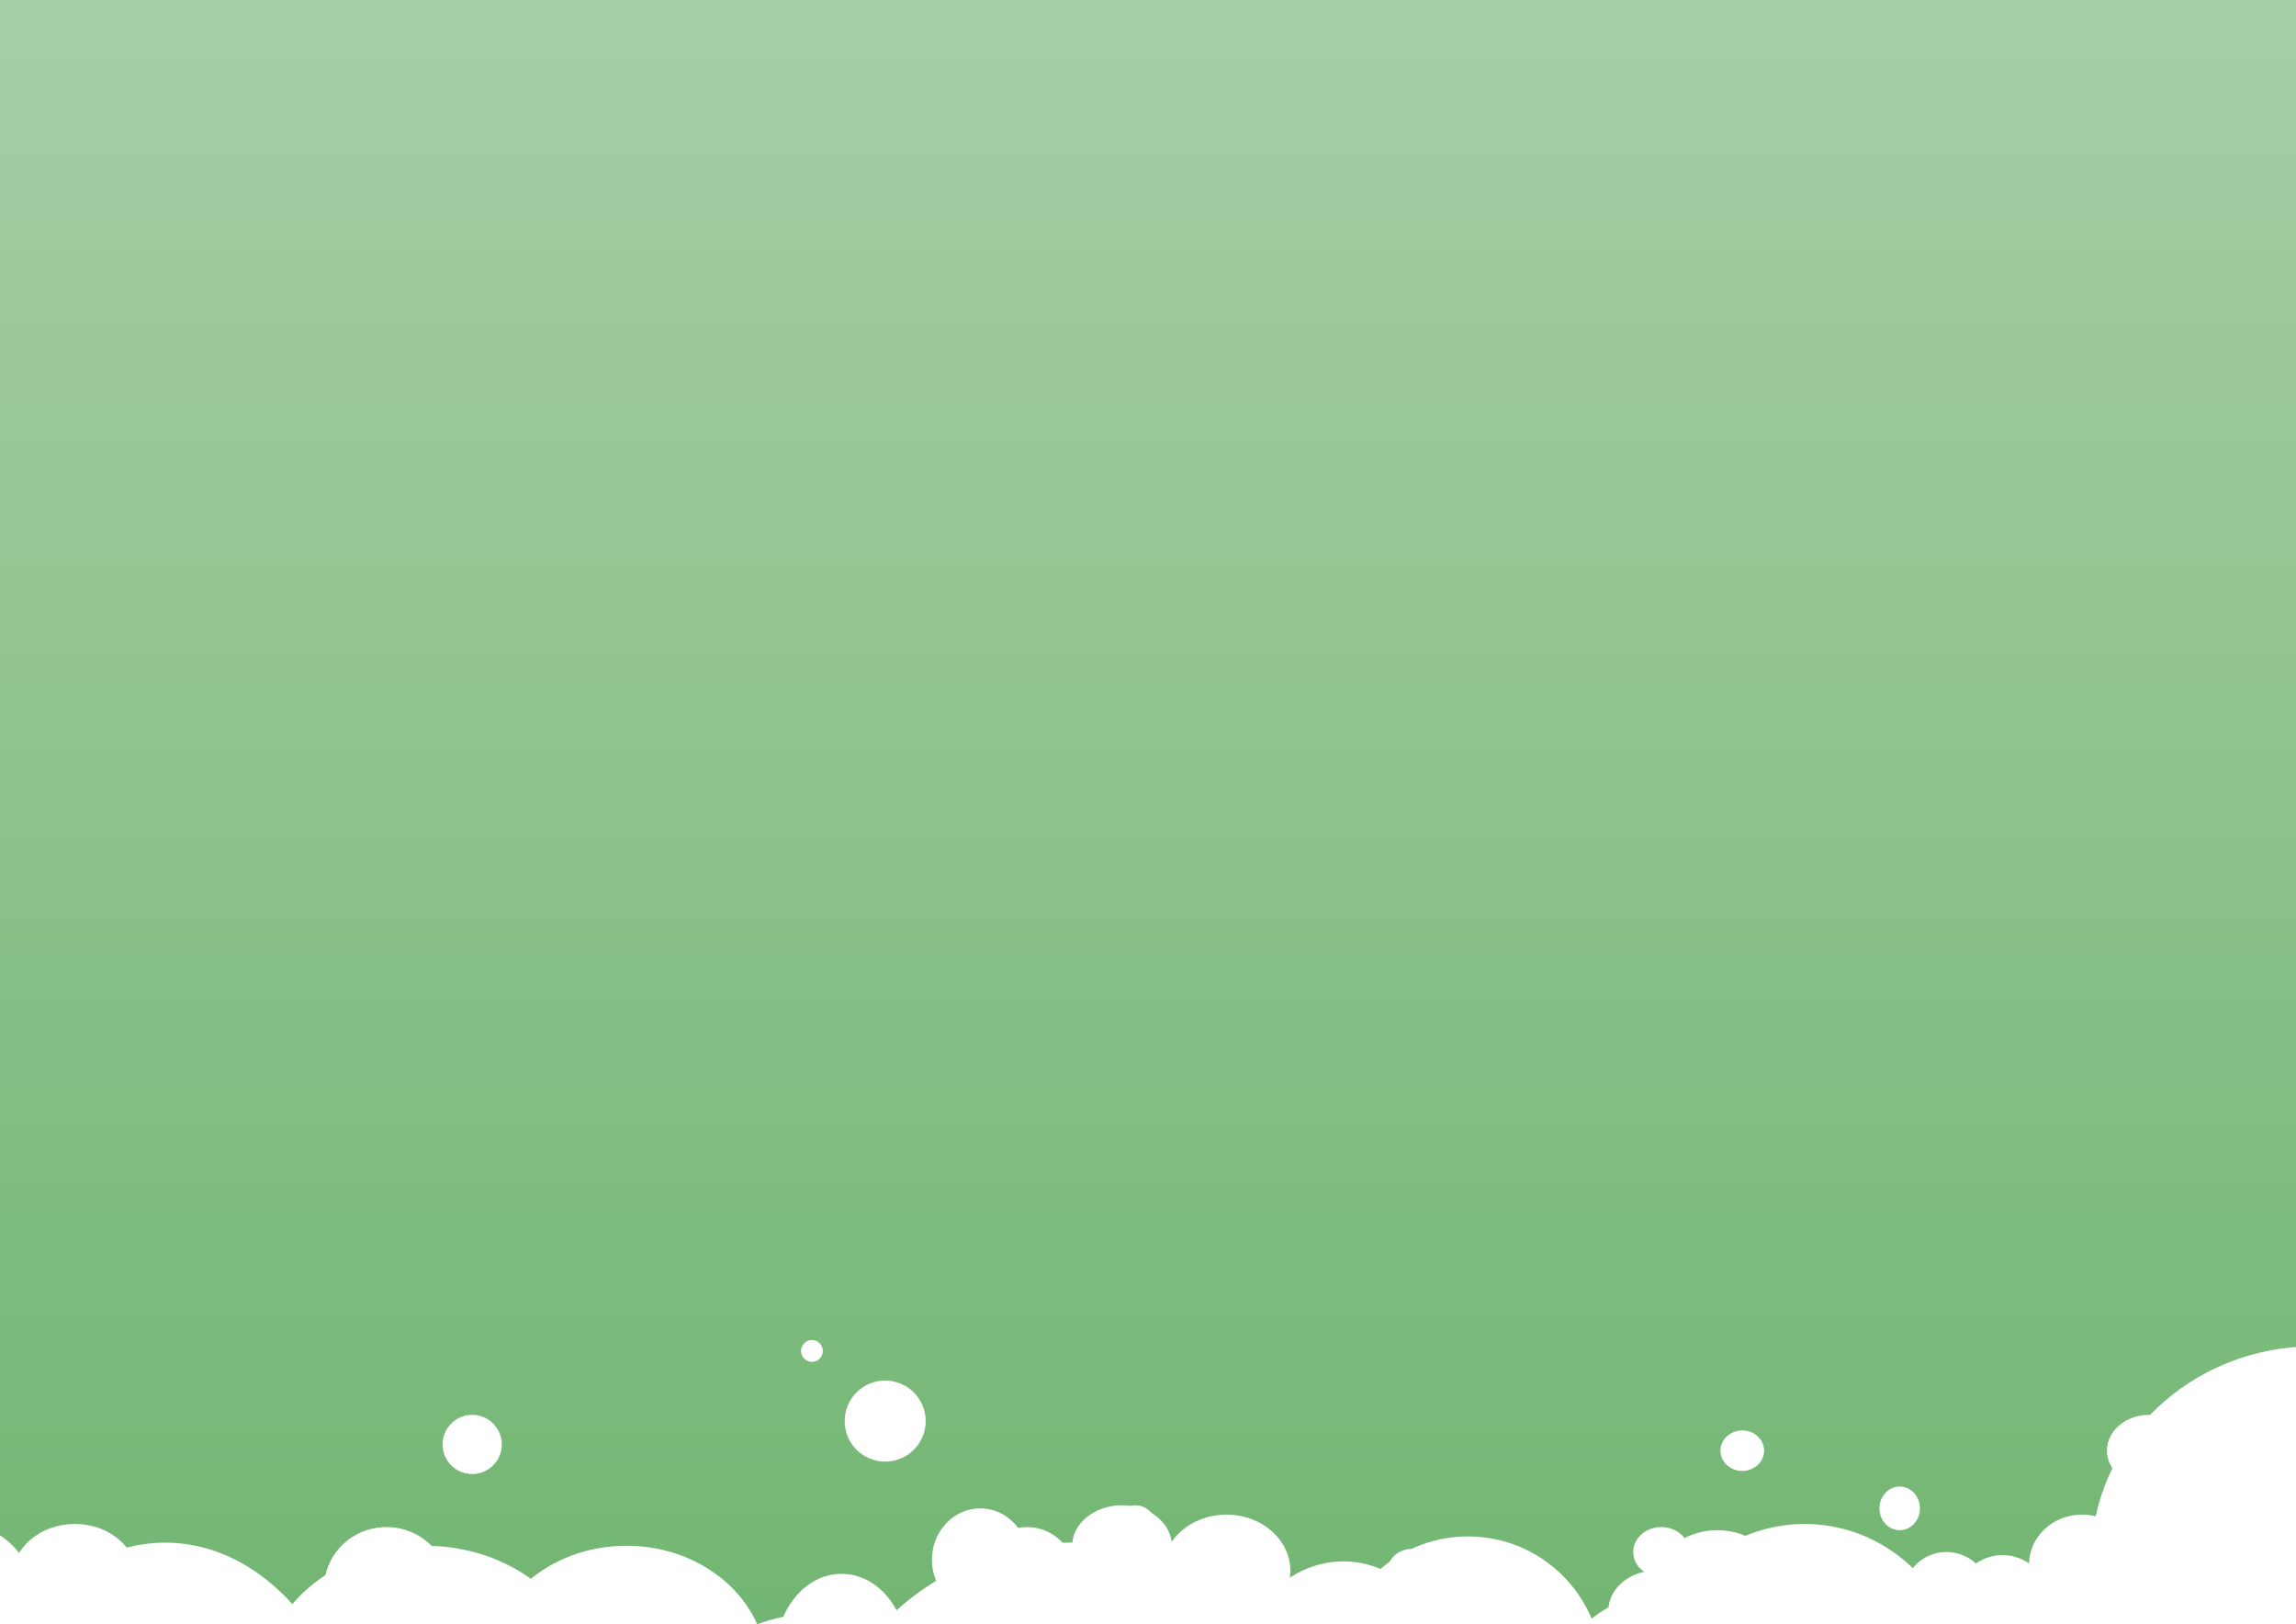
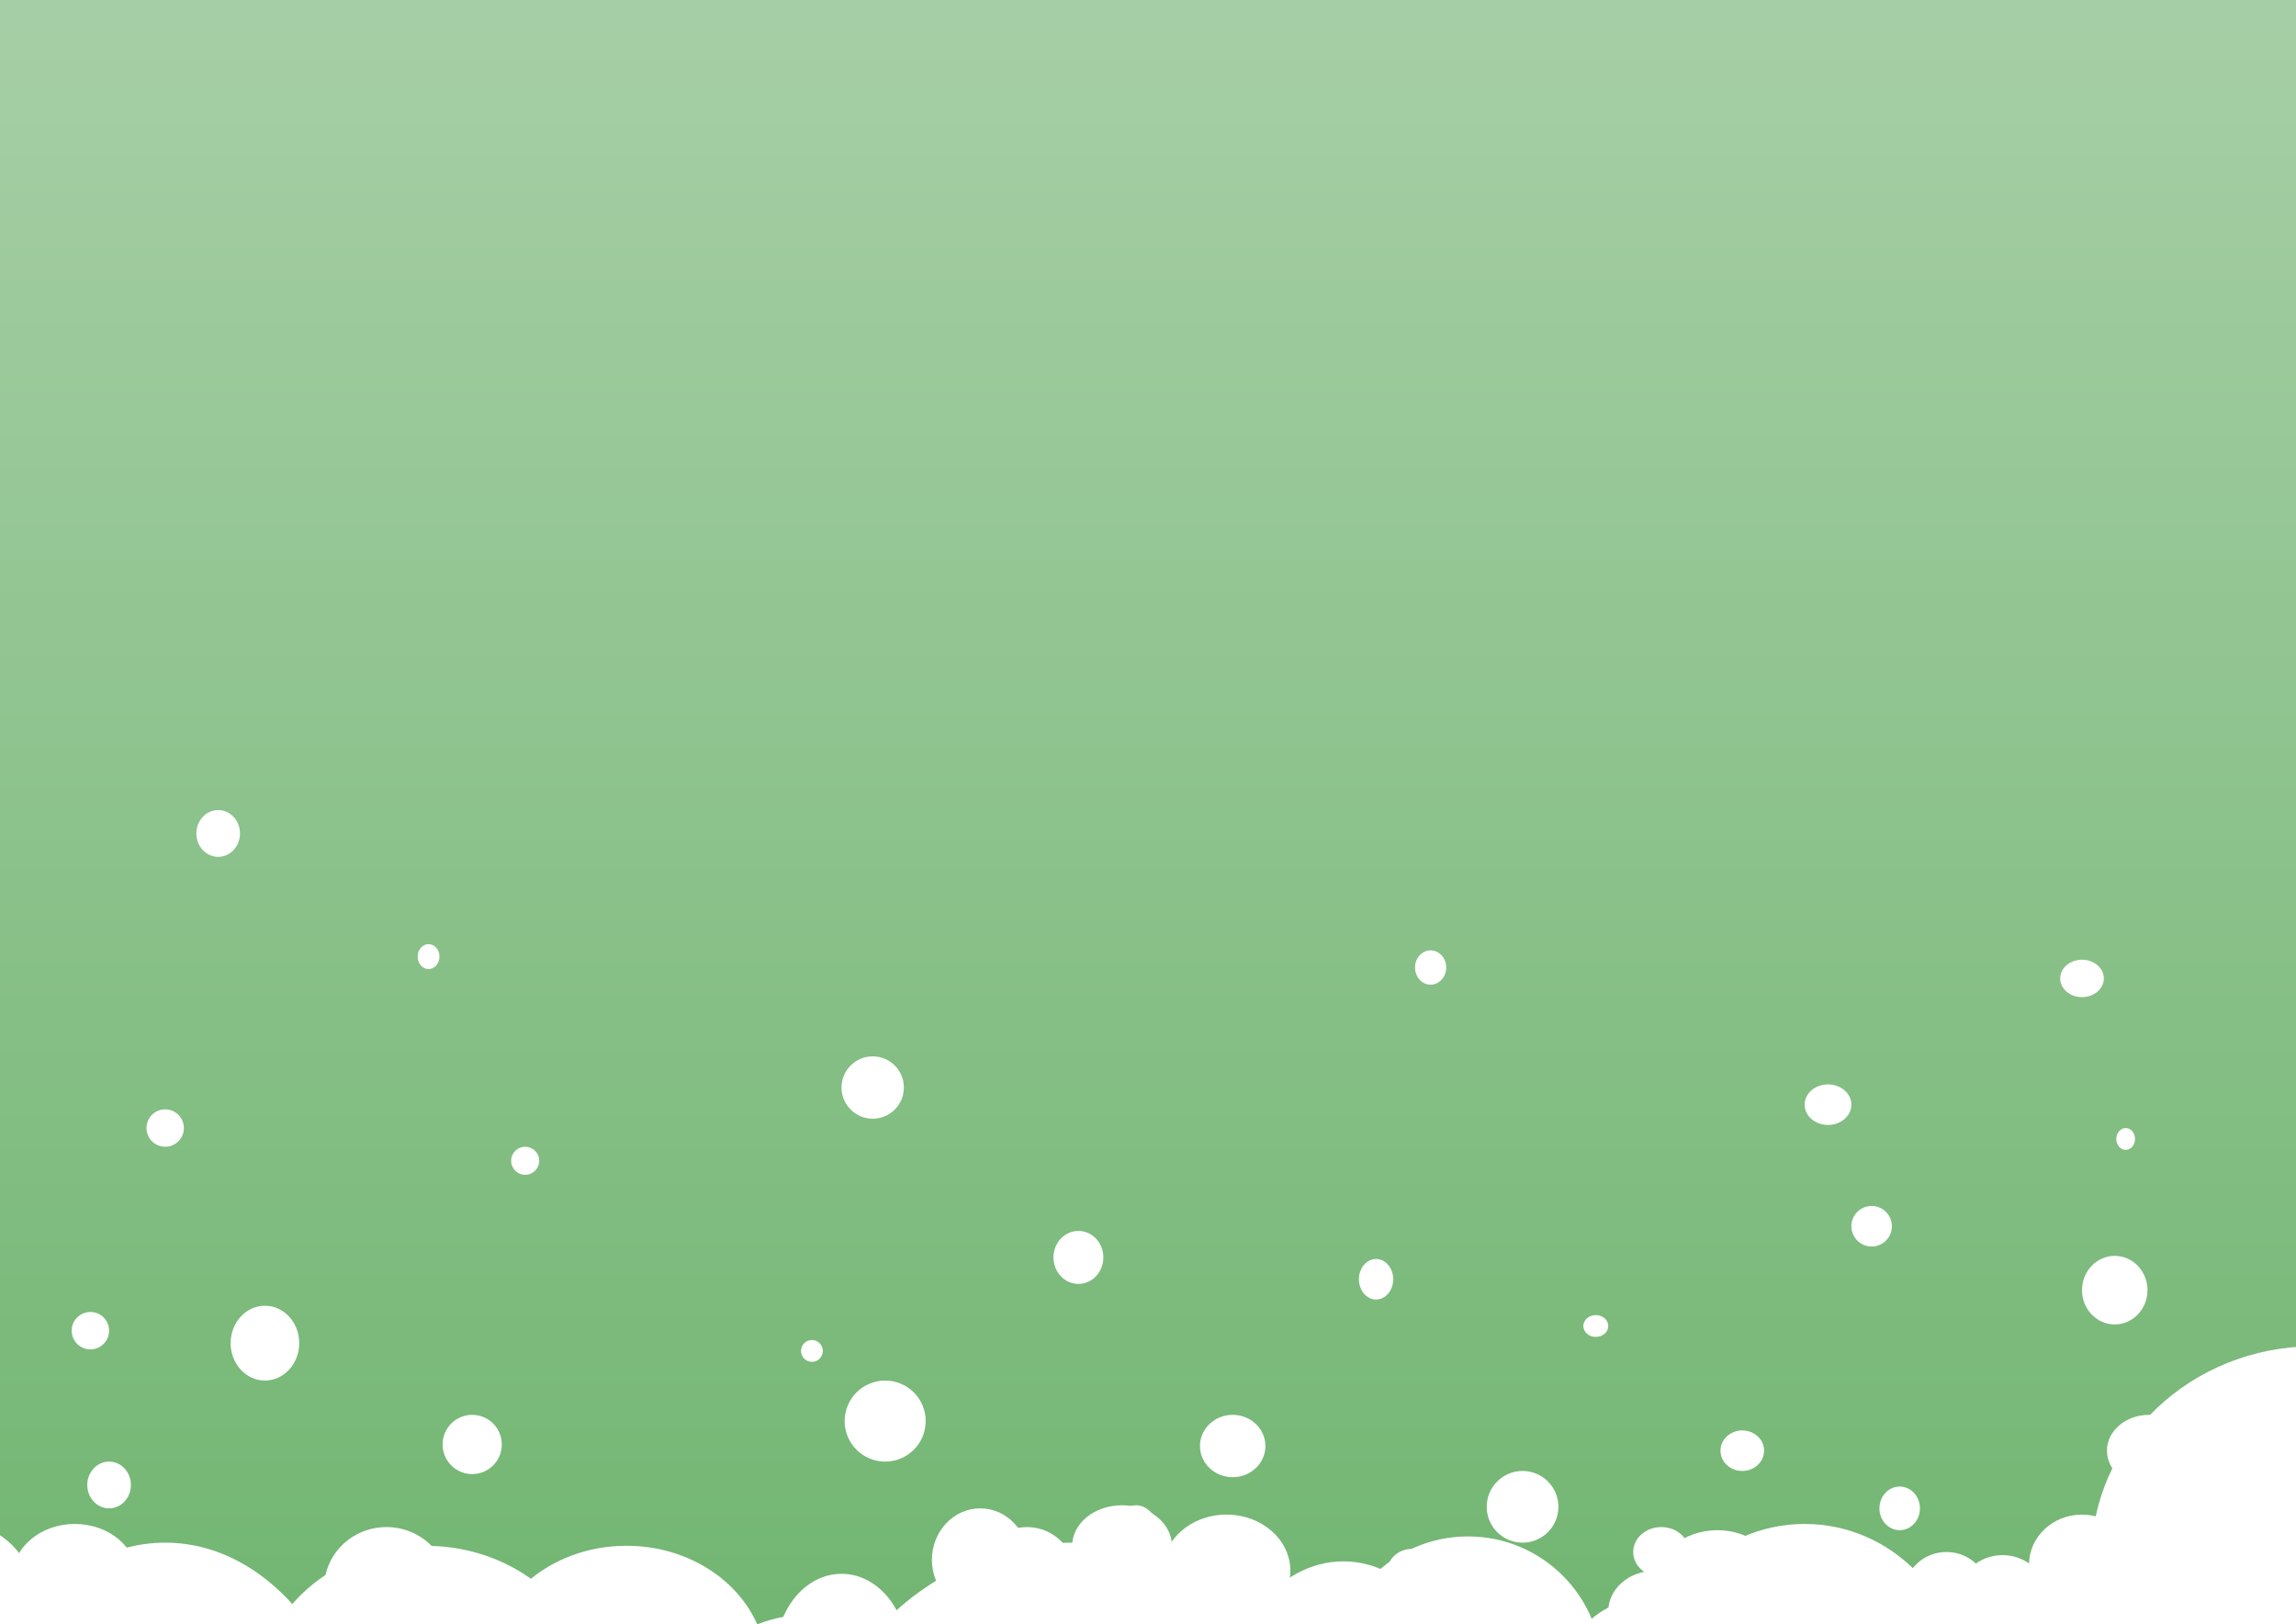
<svg xmlns="http://www.w3.org/2000/svg" xmlns:xlink="http://www.w3.org/1999/xlink" width="297mm" height="210mm" viewBox="0 0 1052.362 744.094" id="svg2" version="1.1">
  <defs id="defs4">
    <linearGradient id="linearGradient3346">
      <stop style="stop-color:#f2f2f2;stop-opacity:1;" offset="0" id="stop3348" />
      <stop style="stop-color:#008000;stop-opacity:1" offset="1" id="stop3350" />
    </linearGradient>
    <linearGradient xlink:href="#linearGradient3346" id="linearGradient3352" x1="527.143" y1="-769.066" x2="527.143" y2="2682.362" gradientUnits="userSpaceOnUse" />
  </defs>
  <g id="layer1" transform="translate(0,-308.2677)">
    <rect style="fill:url(#linearGradient3352);fill-opacity:1" id="rect3344" width="1117.143" height="827.143" x="-35.714" y="269.505" />
    <ellipse style="fill:#ffffff;stroke:none;stroke-opacity:1" id="path4158" cx="1060.714" cy="1022.362" rx="102.143" ry="97.143" />
    <ellipse style="fill:#ffffff;stroke:none;stroke-opacity:1" id="path4160" cx="973.571" cy="1081.648" rx="52.143" ry="47.857" />
    <ellipse style="fill:#ffffff;stroke:none;stroke-opacity:1" id="path4162" cx="827.143" cy="1082.362" rx="72.857" ry="75.714" />
    <ellipse style="fill:#ffffff;stroke:none;stroke-opacity:1" id="path4164" cx="926.429" cy="1099.505" rx="55" ry="70" />
    <circle style="fill:#ffffff;stroke:none;stroke-opacity:1" id="path4166" cx="672.857" cy="1073.791" r="61.429" />
    <ellipse style="fill:#ffffff;stroke:none;stroke-opacity:1" id="path4168" cx="753.571" cy="1092.362" rx="42.143" ry="51.429" />
    <circle style="fill:#ffffff;stroke:none;stroke-opacity:1" id="path4170" cx="491.429" cy="1135.219" r="120" />
    <ellipse style="fill:#ffffff;stroke:none;stroke-opacity:1" id="path4172" cx="615.714" cy="1093.076" rx="54.286" ry="69.286" />
    <ellipse style="fill:#ffffff;stroke:none;stroke-opacity:1" id="path4174" cx="287.143" cy="1073.076" rx="64.286" ry="56.429" />
    <ellipse style="fill:#ffffff;stroke:none;stroke-opacity:1" id="path4176" cx="371.429" cy="1101.648" rx="60" ry="53.571" />
    <ellipse style="fill:#ffffff;stroke:none;stroke-opacity:1" id="path4178" cx="75.714" cy="1142.362" rx="92.857" ry="127.143" />
    <ellipse style="fill:#ffffff;stroke:none;stroke-opacity:1" id="path4180" cx="195" cy="1083.791" rx="76.429" ry="67.143" />
    <circle style="fill:#ffffff;stroke:none;stroke-opacity:1" id="path4182" cx="405.714" cy="959.505" r="18.571" />
    <ellipse style="fill:#ffffff;stroke:none;stroke-opacity:1" id="path4184" cx="449.286" cy="1023.077" rx="22.143" ry="23.571" />
    <ellipse style="fill:#ffffff;stroke:none;stroke-opacity:1" id="path4186" cx="562.143" cy="1028.076" rx="29.286" ry="25.714" />
    <ellipse style="fill:#ffffff;stroke:none;stroke-opacity:1" id="path4188" cx="647.143" cy="1028.791" rx="11.429" ry="10.714" />
    <ellipse style="fill:#ffffff;stroke:none;stroke-opacity:1" id="path4190" cx="520.714" cy="1021.648" rx="13.571" ry="23.571" />
    <circle style="fill:#ffffff;stroke:none;stroke-opacity:1" id="path4192" cx="470.714" cy="1030.219" r="22.143" />
    <ellipse style="fill:#ffffff;stroke:none;stroke-opacity:1" id="path4194" cx="385.714" cy="1065.934" rx="30" ry="36.429" />
    <ellipse style="fill:#ffffff;stroke:none;stroke-opacity:1" id="path4196" cx="514.286" cy="1016.648" rx="22.857" ry="18.571" />
    <ellipse style="fill:#ffffff;stroke:none;stroke-opacity:1" id="path4198" cx="177.143" cy="1035.934" rx="28.571" ry="27.857" />
    <ellipse style="fill:#ffffff;stroke:none;stroke-opacity:1" id="path4200" cx="18.571" cy="1060.934" rx="27.143" ry="25.714" />
    <ellipse style="fill:#ffffff;stroke:none;stroke-opacity:1" id="path4202" cx="-19.286" cy="1086.648" rx="39.286" ry="37.143" />
    <ellipse style="fill:#ffffff;stroke:none;stroke-opacity:1" id="path4204" cx="34.286" cy="1030.934" rx="28.571" ry="24.286" />
    <ellipse style="fill:#ffffff;stroke:none;stroke-opacity:1" id="path4206" cx="-27.857" cy="1035.934" rx="42.143" ry="32.143" />
    <ellipse style="fill:#ffffff;stroke:none;stroke-opacity:1" id="path4208" cx="870.714" cy="999.505" rx="9.286" ry="10" />
    <ellipse style="fill:#ffffff;stroke:none;stroke-opacity:1" id="path4210" cx="798.571" cy="973.076" rx="10" ry="9.286" />
    <ellipse style="fill:#ffffff;stroke:none;stroke-opacity:1" id="path4212" cx="917.857" cy="1047.362" rx="23.571" ry="26.429" />
    <ellipse style="fill:#ffffff;stroke:none;stroke-opacity:1" id="path4214" cx="954.286" cy="1025.219" rx="24.286" ry="22.857" />
    <ellipse style="fill:#ffffff;stroke:none;stroke-opacity:1" id="path4216" cx="985" cy="973.076" rx="19.286" ry="16.429" />
    <ellipse style="fill:#ffffff;stroke:none;stroke-opacity:1" id="path4218" cx="883.571" cy="1048.791" rx="15" ry="20.714" />
    <ellipse style="fill:#ffffff;stroke:none;stroke-opacity:1" id="path4220" cx="761.429" cy="1019.505" rx="12.857" ry="11.429" />
    <ellipse style="fill:#ffffff;stroke:none;stroke-opacity:1" id="path4222" cx="787.143" cy="1033.791" rx="28.571" ry="24.286" />
    <ellipse style="fill:#ffffff;stroke:none;stroke-opacity:1" id="path4224" cx="892.143" cy="1038.076" rx="19.286" ry="18.571" />
    <ellipse style="fill:#ffffff;stroke:none;stroke-opacity:1" id="path4226" cx="758.571" cy="1046.648" rx="21.429" ry="18.571" />
    <circle style="fill:#ffffff;stroke:none;stroke-opacity:1" id="path4228" cx="372.143" cy="927.362" r="5" />
    <circle style="fill:#ffffff;stroke:none;stroke-opacity:1" id="path4232" cx="216.429" cy="970.219" r="13.571" />
+     <circle style="fill:#ffffff;stroke:none;stroke-opacity:1" id="path4183" cx="400" cy="806.648" r="14.286" />
+     <ellipse style="fill:#ffffff;stroke:none;stroke-opacity:1" id="path4185" cx="494.286" cy="884.505" rx="11.429" ry="12.143" />
+     <ellipse style="fill:#ffffff;stroke:none;stroke-opacity:1" id="path4187" cx="630.714" cy="894.505" rx="7.857" ry="9.286" />
+     <circle style="fill:#ffffff;stroke:none;stroke-opacity:1" id="path4189" cx="857.857" cy="870.219" r="9.286" />
+     <ellipse style="fill:#ffffff;stroke:none;stroke-opacity:1" id="path4191" cx="655.714" cy="751.648" rx="7.143" ry="7.857" />
+     <circle style="fill:#ffffff;stroke:none;stroke-opacity:1" id="path4193" cx="75.714" cy="825.219" r="8.571" />
+     <circle style="fill:#ffffff;stroke:none;stroke-opacity:1" id="path4195" cx="41.429" cy="918.076" r="8.571" />
+     <ellipse style="fill:#ffffff;stroke:none;stroke-opacity:1" id="path4197" cx="974.286" cy="830.219" rx="4.286" ry="5" />
+     <ellipse style="fill:#ffffff;stroke:none;stroke-opacity:1" id="path4199" cx="837.857" cy="814.505" rx="10.714" ry="9.286" />
+     <ellipse style="fill:#ffffff;stroke:none;stroke-opacity:1" id="path4201" cx="731.429" cy="915.934" rx="5.714" ry="5" />
+     <circle style="fill:#ffffff;stroke:none;stroke-opacity:1" id="path4203" cx="240.714" cy="840.219" r="6.429" />
+     <ellipse style="fill:#ffffff;stroke:none;stroke-opacity:1" id="path4205" cx="100" cy="690.219" rx="10" ry="10.714" />
+     <ellipse style="fill:#ffffff;stroke:none;stroke-opacity:1" id="path4207" cx="196.429" cy="746.648" rx="5" ry="5.714" />
+     <ellipse style="fill:#ffffff;stroke:none;stroke-opacity:1" id="path4209" cx="121.429" cy="923.791" rx="15.714" ry="17.143" />
+     <ellipse style="fill:#ffffff;stroke:none;stroke-opacity:1" id="path4211" cx="50" cy="988.791" rx="10" ry="10.714" />
+     <ellipse style="fill:#ffffff;stroke:none;stroke-opacity:1" id="path4213" cx="-22.857" cy="968.791" rx="10" ry="10.714" />
+     <ellipse style="fill:#ffffff;stroke:none;stroke-opacity:1" id="path4215" cx="-10.714" cy="883.791" rx="7.857" ry="8.571" />
+     <circle style="fill:#ffffff;stroke:none;stroke-opacity:1" id="path4217" cx="697.857" cy="998.791" r="16.429" />
+     <ellipse style="fill:#ffffff;stroke:none;stroke-opacity:1" id="path4219" cx="565" cy="970.934" rx="15" ry="14.286" />
+     <ellipse style="fill:#ffffff;stroke:none;stroke-opacity:1" id="path4221" cx="954.286" cy="756.648" rx="10" ry="8.571" />
+     <ellipse style="fill:#ffffff;stroke:none;stroke-opacity:1" id="path4223" cx="969.286" cy="899.505" rx="15" ry="15.714" />
  </g>
</svg>
